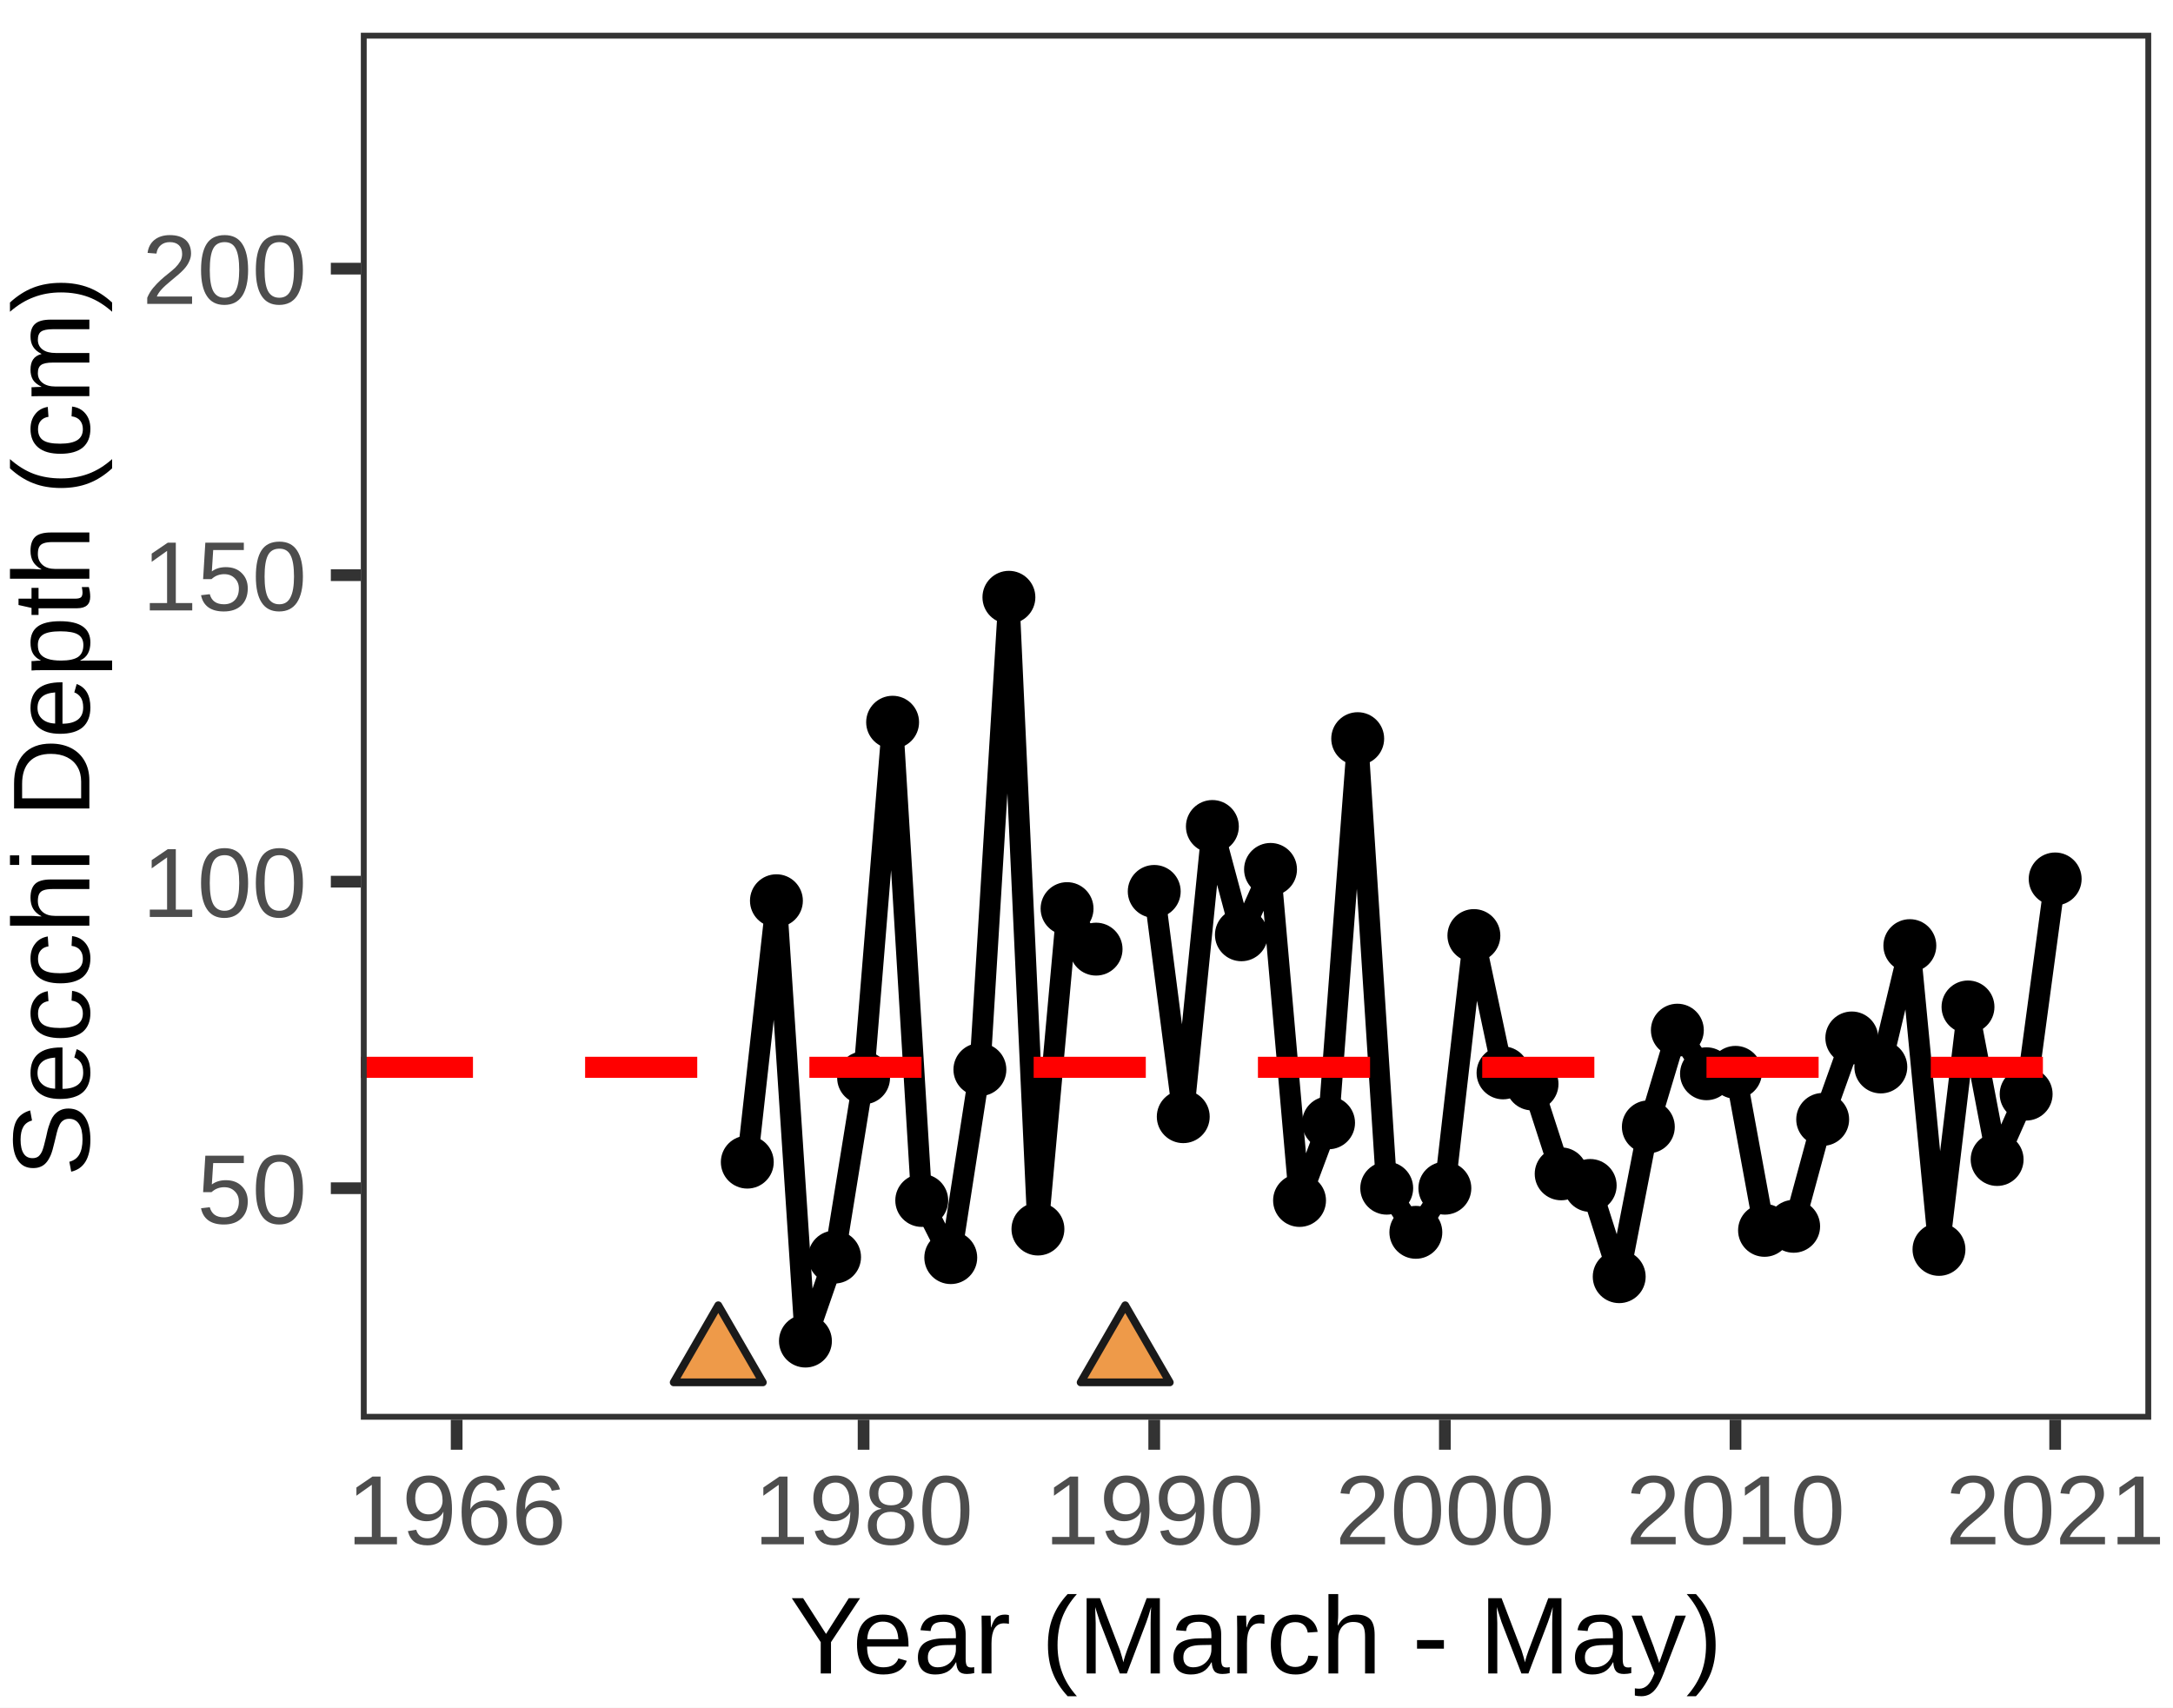
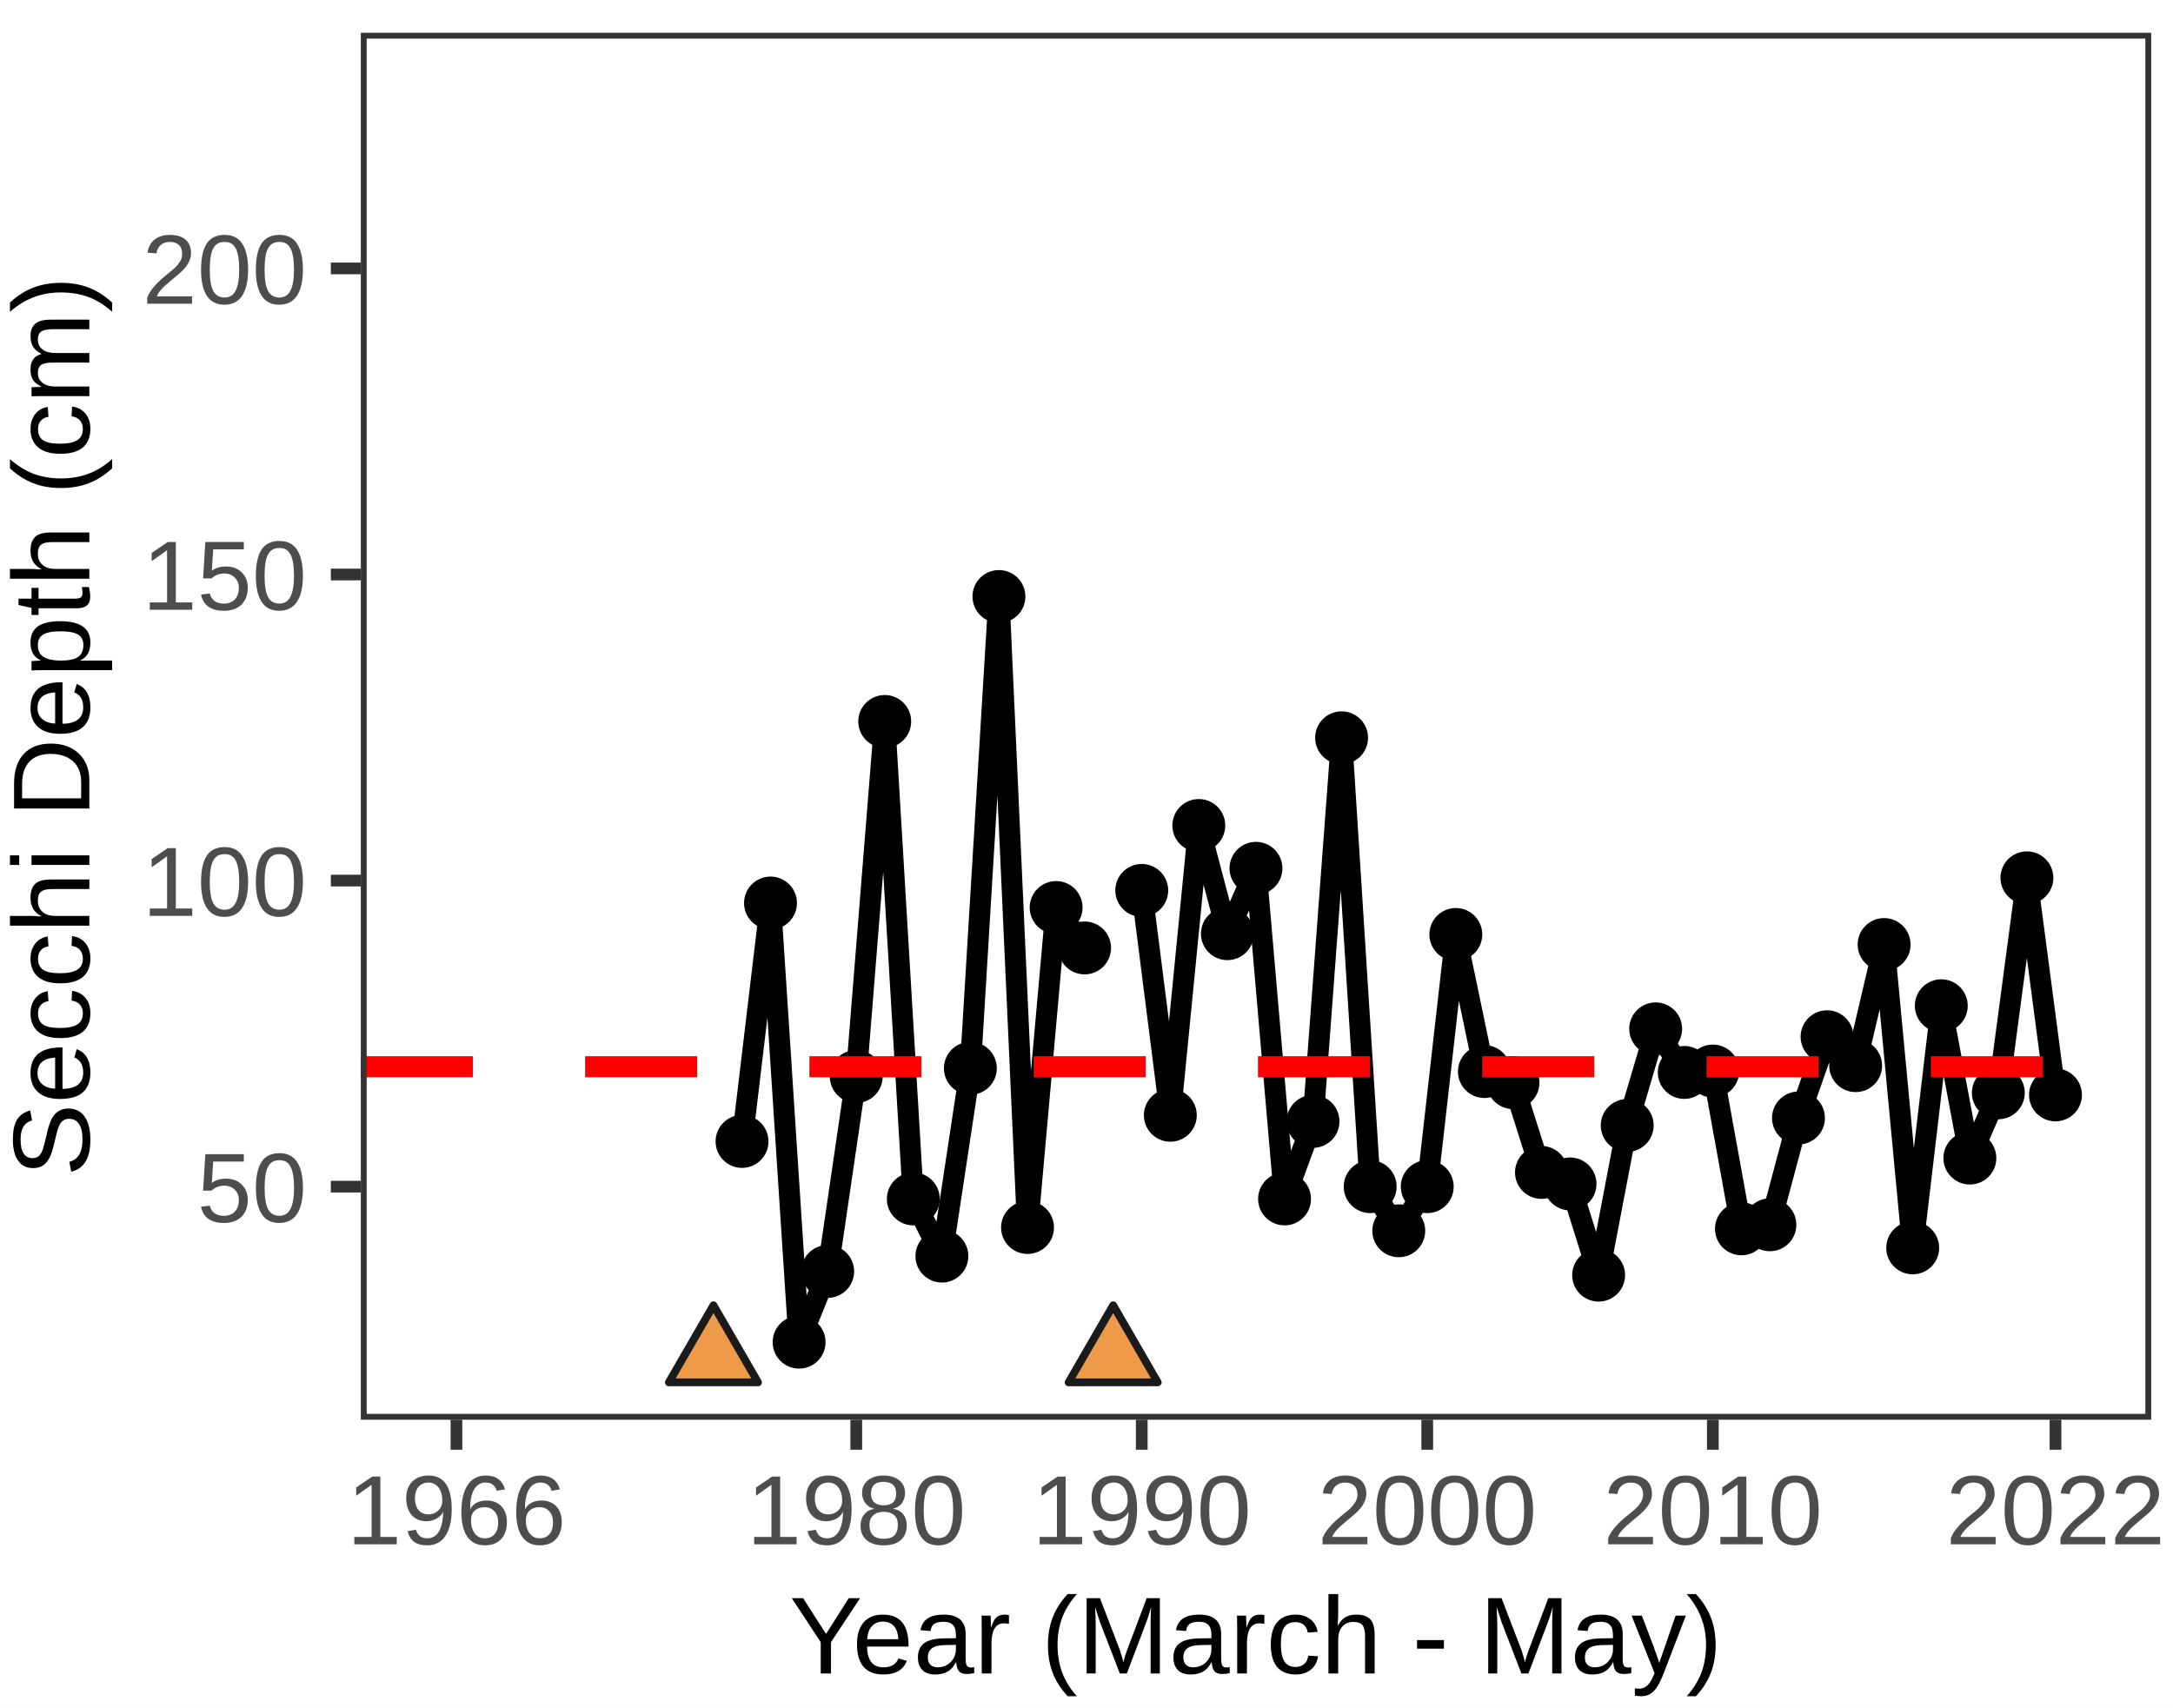
<svg xmlns="http://www.w3.org/2000/svg" class="svglite" width="198.43pt" height="155.91pt" viewBox="0 0 198.43 155.91">
  <defs>
    <style type="text/css">
    .svglite line, .svglite polyline, .svglite polygon, .svglite path, .svglite rect, .svglite circle {
      fill: none;
      stroke: #000000;
      stroke-linecap: round;
      stroke-linejoin: round;
      stroke-miterlimit: 10.00;
    }
    .svglite text {
      white-space: pre;
    }
  </style>
  </defs>
  <rect width="100%" height="100%" style="stroke: none; fill: #FFFFFF;" />
  <defs>
    <clipPath id="cpMC4wMHwxOTguNDN8MC4wMHwxNTUuOTE=">
      <rect x="0.00" y="0.00" width="198.43" height="155.91" />
    </clipPath>
  </defs>
  <g clip-path="url(#cpMC4wMHwxOTguNDN8MC4wMHwxNTUuOTE=)">
    <rect x="0.00" y="0.00" width="198.43" height="155.91" style="stroke-width: 1.07; stroke: #FFFFFF; fill: #FFFFFF;" />
  </g>
  <defs>
    <clipPath id="cpMzIuOTV8MTk2LjQzfDIuOTl8MTI5LjY0">
      <rect x="32.95" y="2.99" width="163.49" height="126.65" />
    </clipPath>
  </defs>
  <g clip-path="url(#cpMzIuOTV8MTk2LjQzfDIuOTl8MTI5LjY0)">
    <rect x="32.95" y="2.99" width="163.49" height="126.65" style="stroke-width: 1.07; stroke: none; fill: #FFFFFF;" />
-     <polyline points="68.24,106.12 70.90,82.25 73.55,122.46 76.21,114.79 78.86,98.42 81.51,65.95 84.17,109.62 86.82,114.84 89.48,97.67 92.13,54.54 94.78,112.23 97.44,82.97 100.09,86.67 " style="stroke-width: 1.92; stroke-linecap: butt;" />
-     <polyline points="105.40,81.40 108.05,101.97 110.71,75.47 113.36,85.36 116.02,79.39 118.67,109.62 121.32,102.53 123.98,67.45 126.63,108.50 129.29,112.53 131.94,108.50 134.59,85.43 137.25,97.97 139.90,98.98 142.56,107.19 145.21,108.25 147.86,116.58 150.52,102.90 153.17,94.07 155.83,98.05 158.48,97.92 161.13,112.35 163.79,111.98 166.44,102.22 169.10,94.78 171.75,97.43 174.40,86.35 177.06,114.09 179.71,91.95 182.37,105.88 185.02,99.91 187.67,80.26 " style="stroke-width: 1.92; stroke-linecap: butt;" />
-     <circle cx="68.24" cy="106.12" r="2.06" style="stroke-width: 0.71; fill: #000000;" />
-     <circle cx="70.90" cy="82.25" r="2.06" style="stroke-width: 0.71; fill: #000000;" />
-     <circle cx="73.55" cy="122.46" r="2.06" style="stroke-width: 0.71; fill: #000000;" />
-     <circle cx="76.21" cy="114.79" r="2.06" style="stroke-width: 0.71; fill: #000000;" />
-     <circle cx="78.86" cy="98.42" r="2.06" style="stroke-width: 0.71; fill: #000000;" />
-     <circle cx="81.51" cy="65.95" r="2.06" style="stroke-width: 0.71; fill: #000000;" />
-     <circle cx="84.17" cy="109.62" r="2.06" style="stroke-width: 0.71; fill: #000000;" />
-     <circle cx="86.82" cy="114.84" r="2.06" style="stroke-width: 0.71; fill: #000000;" />
-     <circle cx="89.48" cy="97.67" r="2.06" style="stroke-width: 0.71; fill: #000000;" />
-     <circle cx="92.13" cy="54.54" r="2.06" style="stroke-width: 0.71; fill: #000000;" />
-     <circle cx="94.78" cy="112.23" r="2.06" style="stroke-width: 0.71; fill: #000000;" />
-     <circle cx="97.44" cy="82.97" r="2.06" style="stroke-width: 0.71; fill: #000000;" />
-     <circle cx="100.09" cy="86.67" r="2.06" style="stroke-width: 0.71; fill: #000000;" />
-     <circle cx="105.40" cy="81.40" r="2.06" style="stroke-width: 0.71; fill: #000000;" />
-     <circle cx="108.05" cy="101.97" r="2.06" style="stroke-width: 0.71; fill: #000000;" />
-     <circle cx="110.71" cy="75.47" r="2.06" style="stroke-width: 0.71; fill: #000000;" />
-     <circle cx="113.36" cy="85.36" r="2.06" style="stroke-width: 0.71; fill: #000000;" />
-     <circle cx="116.02" cy="79.39" r="2.06" style="stroke-width: 0.71; fill: #000000;" />
-     <circle cx="118.67" cy="109.62" r="2.06" style="stroke-width: 0.71; fill: #000000;" />
-     <circle cx="121.32" cy="102.53" r="2.06" style="stroke-width: 0.71; fill: #000000;" />
-     <circle cx="123.98" cy="67.45" r="2.06" style="stroke-width: 0.71; fill: #000000;" />
-     <circle cx="126.63" cy="108.50" r="2.06" style="stroke-width: 0.71; fill: #000000;" />
-     <circle cx="129.29" cy="112.53" r="2.06" style="stroke-width: 0.71; fill: #000000;" />
-     <circle cx="131.94" cy="108.50" r="2.06" style="stroke-width: 0.71; fill: #000000;" />
-     <circle cx="134.59" cy="85.43" r="2.06" style="stroke-width: 0.71; fill: #000000;" />
-     <circle cx="137.25" cy="97.97" r="2.06" style="stroke-width: 0.71; fill: #000000;" />
-     <circle cx="139.90" cy="98.98" r="2.06" style="stroke-width: 0.71; fill: #000000;" />
-     <circle cx="142.56" cy="107.19" r="2.06" style="stroke-width: 0.71; fill: #000000;" />
-     <circle cx="145.21" cy="108.25" r="2.06" style="stroke-width: 0.71; fill: #000000;" />
-     <circle cx="147.86" cy="116.58" r="2.06" style="stroke-width: 0.71; fill: #000000;" />
-     <circle cx="150.52" cy="102.90" r="2.06" style="stroke-width: 0.71; fill: #000000;" />
-     <circle cx="153.17" cy="94.07" r="2.06" style="stroke-width: 0.71; fill: #000000;" />
-     <circle cx="155.83" cy="98.05" r="2.06" style="stroke-width: 0.71; fill: #000000;" />
-     <circle cx="158.48" cy="97.92" r="2.06" style="stroke-width: 0.71; fill: #000000;" />
-     <circle cx="161.13" cy="112.35" r="2.06" style="stroke-width: 0.71; fill: #000000;" />
-     <circle cx="163.79" cy="111.98" r="2.06" style="stroke-width: 0.71; fill: #000000;" />
-     <circle cx="166.44" cy="102.22" r="2.06" style="stroke-width: 0.71; fill: #000000;" />
-     <circle cx="169.10" cy="94.78" r="2.06" style="stroke-width: 0.71; fill: #000000;" />
-     <circle cx="171.75" cy="97.43" r="2.06" style="stroke-width: 0.71; fill: #000000;" />
-     <circle cx="174.40" cy="86.35" r="2.06" style="stroke-width: 0.71; fill: #000000;" />
-     <circle cx="177.06" cy="114.09" r="2.06" style="stroke-width: 0.71; fill: #000000;" />
-     <circle cx="179.71" cy="91.95" r="2.06" style="stroke-width: 0.71; fill: #000000;" />
-     <circle cx="182.37" cy="105.88" r="2.06" style="stroke-width: 0.71; fill: #000000;" />
-     <circle cx="185.02" cy="99.91" r="2.06" style="stroke-width: 0.71; fill: #000000;" />
-     <circle cx="187.67" cy="80.26" r="2.06" style="stroke-width: 0.71; fill: #000000;" />
-     <polygon points="65.59,119.19 69.66,126.23 61.52,126.23 " style="stroke-width: 0.71; stroke: #1A1A1A; fill: #EE9A49;" />
-     <polygon points="102.75,119.19 106.82,126.23 98.68,126.23 " style="stroke-width: 0.71; stroke: #1A1A1A; fill: #EE9A49;" />
-     <line x1="32.95" y1="97.46" x2="196.43" y2="97.46" style="stroke-width: 1.92; stroke: #FF0000; stroke-dasharray: 10.24,10.24; stroke-linecap: butt;" />
+     <polyline points="67.76,104.23 70.36,82.46 72.97,122.56 75.58,116.10 78.19,98.30 80.79,65.88 83.40,109.48 86.01,114.70 88.61,97.55 91.22,54.47 93.83,112.09 96.44,82.87 99.04,86.56 " style="stroke-width: 1.92; stroke-linecap: butt;" />
+     <polyline points="104.26,81.31 106.87,101.84 109.47,75.38 112.08,85.26 114.69,79.29 117.30,109.48 119.90,102.40 122.51,67.37 125.12,108.36 127.73,112.39 130.33,108.36 132.94,85.33 135.55,97.85 138.16,98.86 140.76,107.06 143.37,108.11 145.98,116.44 148.59,102.77 151.19,93.95 153.80,97.93 156.41,97.80 159.02,112.21 161.62,111.84 164.23,102.09 166.84,94.67 169.45,97.31 172.05,86.25 174.66,113.95 177.27,91.84 179.88,105.75 182.48,99.79 185.09,80.16 187.70,99.98 " style="stroke-width: 1.92; stroke-linecap: butt;" />
+     <circle cx="67.76" cy="104.23" r="2.06" style="stroke-width: 0.71; fill: #000000;" />
+     <circle cx="70.36" cy="82.46" r="2.06" style="stroke-width: 0.71; fill: #000000;" />
+     <circle cx="72.97" cy="122.56" r="2.06" style="stroke-width: 0.71; fill: #000000;" />
+     <circle cx="75.58" cy="116.10" r="2.06" style="stroke-width: 0.71; fill: #000000;" />
+     <circle cx="78.19" cy="98.30" r="2.06" style="stroke-width: 0.71; fill: #000000;" />
+     <circle cx="80.79" cy="65.88" r="2.06" style="stroke-width: 0.71; fill: #000000;" />
+     <circle cx="83.40" cy="109.48" r="2.06" style="stroke-width: 0.71; fill: #000000;" />
+     <circle cx="86.01" cy="114.70" r="2.06" style="stroke-width: 0.71; fill: #000000;" />
+     <circle cx="88.61" cy="97.55" r="2.06" style="stroke-width: 0.71; fill: #000000;" />
+     <circle cx="91.22" cy="54.47" r="2.06" style="stroke-width: 0.71; fill: #000000;" />
+     <circle cx="93.83" cy="112.09" r="2.06" style="stroke-width: 0.71; fill: #000000;" />
+     <circle cx="96.44" cy="82.87" r="2.06" style="stroke-width: 0.71; fill: #000000;" />
+     <circle cx="99.04" cy="86.56" r="2.06" style="stroke-width: 0.71; fill: #000000;" />
+     <circle cx="104.26" cy="81.31" r="2.06" style="stroke-width: 0.71; fill: #000000;" />
+     <circle cx="106.87" cy="101.84" r="2.06" style="stroke-width: 0.71; fill: #000000;" />
+     <circle cx="109.47" cy="75.38" r="2.06" style="stroke-width: 0.71; fill: #000000;" />
+     <circle cx="112.08" cy="85.26" r="2.06" style="stroke-width: 0.71; fill: #000000;" />
+     <circle cx="114.69" cy="79.29" r="2.06" style="stroke-width: 0.71; fill: #000000;" />
+     <circle cx="117.30" cy="109.48" r="2.06" style="stroke-width: 0.71; fill: #000000;" />
+     <circle cx="119.90" cy="102.40" r="2.06" style="stroke-width: 0.71; fill: #000000;" />
+     <circle cx="122.51" cy="67.37" r="2.06" style="stroke-width: 0.71; fill: #000000;" />
+     <circle cx="125.12" cy="108.36" r="2.06" style="stroke-width: 0.71; fill: #000000;" />
+     <circle cx="127.73" cy="112.39" r="2.06" style="stroke-width: 0.71; fill: #000000;" />
+     <circle cx="130.33" cy="108.36" r="2.06" style="stroke-width: 0.71; fill: #000000;" />
+     <circle cx="132.94" cy="85.33" r="2.06" style="stroke-width: 0.71; fill: #000000;" />
+     <circle cx="135.55" cy="97.85" r="2.06" style="stroke-width: 0.71; fill: #000000;" />
+     <circle cx="138.16" cy="98.86" r="2.06" style="stroke-width: 0.71; fill: #000000;" />
+     <circle cx="140.76" cy="107.06" r="2.06" style="stroke-width: 0.71; fill: #000000;" />
+     <circle cx="143.37" cy="108.11" r="2.06" style="stroke-width: 0.71; fill: #000000;" />
+     <circle cx="145.98" cy="116.44" r="2.06" style="stroke-width: 0.71; fill: #000000;" />
+     <circle cx="148.59" cy="102.77" r="2.06" style="stroke-width: 0.71; fill: #000000;" />
+     <circle cx="151.19" cy="93.95" r="2.06" style="stroke-width: 0.71; fill: #000000;" />
+     <circle cx="153.80" cy="97.93" r="2.06" style="stroke-width: 0.71; fill: #000000;" />
+     <circle cx="156.41" cy="97.80" r="2.06" style="stroke-width: 0.71; fill: #000000;" />
+     <circle cx="159.02" cy="112.21" r="2.06" style="stroke-width: 0.71; fill: #000000;" />
+     <circle cx="161.62" cy="111.84" r="2.06" style="stroke-width: 0.71; fill: #000000;" />
+     <circle cx="164.23" cy="102.09" r="2.06" style="stroke-width: 0.71; fill: #000000;" />
+     <circle cx="166.84" cy="94.67" r="2.06" style="stroke-width: 0.71; fill: #000000;" />
+     <circle cx="169.45" cy="97.31" r="2.06" style="stroke-width: 0.71; fill: #000000;" />
+     <circle cx="172.05" cy="86.25" r="2.06" style="stroke-width: 0.71; fill: #000000;" />
+     <circle cx="174.66" cy="113.95" r="2.06" style="stroke-width: 0.71; fill: #000000;" />
+     <circle cx="177.27" cy="91.84" r="2.06" style="stroke-width: 0.71; fill: #000000;" />
+     <circle cx="179.88" cy="105.75" r="2.06" style="stroke-width: 0.71; fill: #000000;" />
+     <circle cx="182.48" cy="99.79" r="2.06" style="stroke-width: 0.71; fill: #000000;" />
+     <circle cx="185.09" cy="80.16" r="2.06" style="stroke-width: 0.71; fill: #000000;" />
+     <circle cx="187.70" cy="99.98" r="2.06" style="stroke-width: 0.71; fill: #000000;" />
+     <polygon points="65.15,119.19 69.22,126.23 61.08,126.23 " style="stroke-width: 0.71; stroke: #1A1A1A; fill: #EE9A49;" />
+     <polygon points="101.65,119.19 105.72,126.23 97.58,126.23 " style="stroke-width: 0.71; stroke: #1A1A1A; fill: #EE9A49;" />
+     <line x1="32.95" y1="97.41" x2="196.43" y2="97.41" style="stroke-width: 1.92; stroke: #FF0000; stroke-dasharray: 10.24,10.24; stroke-linecap: butt;" />
    <rect x="32.95" y="2.99" width="163.49" height="126.65" style="stroke-width: 1.07; stroke: #333333;" />
  </g>
  <g clip-path="url(#cpMC4wMHwxOTguNDN8MC4wMHwxNTUuOTE=)">
-     <text x="28.01" y="111.72" text-anchor="end" style="font-size: 9.00px;fill: #4D4D4D; font-family: &quot;Arial&quot;;" textLength="10.01px" lengthAdjust="spacingAndGlyphs">50</text>
-     <text x="28.01" y="83.73" text-anchor="end" style="font-size: 9.00px;fill: #4D4D4D; font-family: &quot;Arial&quot;;" textLength="15.01px" lengthAdjust="spacingAndGlyphs">100</text>
-     <text x="28.01" y="55.74" text-anchor="end" style="font-size: 9.00px;fill: #4D4D4D; font-family: &quot;Arial&quot;;" textLength="15.01px" lengthAdjust="spacingAndGlyphs">150</text>
-     <text x="28.01" y="27.75" text-anchor="end" style="font-size: 9.00px;fill: #4D4D4D; font-family: &quot;Arial&quot;;" textLength="15.01px" lengthAdjust="spacingAndGlyphs">200</text>
-     <polyline points="30.21,108.50 32.95,108.50 " style="stroke-width: 1.07; stroke: #333333; stroke-linecap: butt;" />
-     <polyline points="30.21,80.51 32.95,80.51 " style="stroke-width: 1.07; stroke: #333333; stroke-linecap: butt;" />
-     <polyline points="30.21,52.52 32.95,52.52 " style="stroke-width: 1.07; stroke: #333333; stroke-linecap: butt;" />
-     <polyline points="30.21,24.53 32.95,24.53 " style="stroke-width: 1.07; stroke: #333333; stroke-linecap: butt;" />
-     <polyline points="41.70,132.38 41.70,129.64 " style="stroke-width: 1.07; stroke: #333333; stroke-linecap: butt;" />
-     <polyline points="78.86,132.38 78.86,129.64 " style="stroke-width: 1.07; stroke: #333333; stroke-linecap: butt;" />
-     <polyline points="105.40,132.38 105.40,129.64 " style="stroke-width: 1.07; stroke: #333333; stroke-linecap: butt;" />
-     <polyline points="131.94,132.38 131.94,129.64 " style="stroke-width: 1.07; stroke: #333333; stroke-linecap: butt;" />
-     <polyline points="158.48,132.38 158.48,129.64 " style="stroke-width: 1.07; stroke: #333333; stroke-linecap: butt;" />
-     <polyline points="187.67,132.38 187.67,129.64 " style="stroke-width: 1.07; stroke: #333333; stroke-linecap: butt;" />
-     <text x="41.70" y="141.02" text-anchor="middle" style="font-size: 9.00px;fill: #4D4D4D; font-family: &quot;Arial&quot;;" textLength="20.02px" lengthAdjust="spacingAndGlyphs">1966</text>
-     <text x="78.86" y="141.02" text-anchor="middle" style="font-size: 9.00px;fill: #4D4D4D; font-family: &quot;Arial&quot;;" textLength="20.02px" lengthAdjust="spacingAndGlyphs">1980</text>
-     <text x="105.40" y="141.02" text-anchor="middle" style="font-size: 9.00px;fill: #4D4D4D; font-family: &quot;Arial&quot;;" textLength="20.02px" lengthAdjust="spacingAndGlyphs">1990</text>
-     <text x="131.94" y="141.02" text-anchor="middle" style="font-size: 9.00px;fill: #4D4D4D; font-family: &quot;Arial&quot;;" textLength="20.02px" lengthAdjust="spacingAndGlyphs">2000</text>
-     <text x="158.48" y="141.02" text-anchor="middle" style="font-size: 9.00px;fill: #4D4D4D; font-family: &quot;Arial&quot;;" textLength="20.02px" lengthAdjust="spacingAndGlyphs">2010</text>
-     <text x="187.67" y="141.02" text-anchor="middle" style="font-size: 9.00px;fill: #4D4D4D; font-family: &quot;Arial&quot;;" textLength="20.02px" lengthAdjust="spacingAndGlyphs">2021</text>
+     <text x="28.01" y="111.58" text-anchor="end" style="font-size: 9.00px;fill: #4D4D4D; font-family: &quot;Arial&quot;;" textLength="10.01px" lengthAdjust="spacingAndGlyphs">50</text>
+     <text x="28.01" y="83.63" text-anchor="end" style="font-size: 9.00px;fill: #4D4D4D; font-family: &quot;Arial&quot;;" textLength="15.01px" lengthAdjust="spacingAndGlyphs">100</text>
+     <text x="28.01" y="55.68" text-anchor="end" style="font-size: 9.00px;fill: #4D4D4D; font-family: &quot;Arial&quot;;" textLength="15.01px" lengthAdjust="spacingAndGlyphs">150</text>
+     <text x="28.01" y="27.73" text-anchor="end" style="font-size: 9.00px;fill: #4D4D4D; font-family: &quot;Arial&quot;;" textLength="15.01px" lengthAdjust="spacingAndGlyphs">200</text>
+     <polyline points="30.21,108.36 32.95,108.36 " style="stroke-width: 1.07; stroke: #333333; stroke-linecap: butt;" />
+     <polyline points="30.21,80.41 32.95,80.41 " style="stroke-width: 1.07; stroke: #333333; stroke-linecap: butt;" />
+     <polyline points="30.21,52.46 32.95,52.46 " style="stroke-width: 1.07; stroke: #333333; stroke-linecap: butt;" />
+     <polyline points="30.21,24.51 32.95,24.51 " style="stroke-width: 1.07; stroke: #333333; stroke-linecap: butt;" />
+     <polyline points="41.68,132.38 41.68,129.64 " style="stroke-width: 1.07; stroke: #333333; stroke-linecap: butt;" />
+     <polyline points="78.19,132.38 78.19,129.64 " style="stroke-width: 1.07; stroke: #333333; stroke-linecap: butt;" />
+     <polyline points="104.26,132.38 104.26,129.64 " style="stroke-width: 1.07; stroke: #333333; stroke-linecap: butt;" />
+     <polyline points="130.33,132.38 130.33,129.64 " style="stroke-width: 1.07; stroke: #333333; stroke-linecap: butt;" />
+     <polyline points="156.41,132.38 156.41,129.64 " style="stroke-width: 1.07; stroke: #333333; stroke-linecap: butt;" />
+     <polyline points="187.70,132.38 187.70,129.64 " style="stroke-width: 1.07; stroke: #333333; stroke-linecap: butt;" />
+     <text x="41.68" y="141.02" text-anchor="middle" style="font-size: 9.00px;fill: #4D4D4D; font-family: &quot;Arial&quot;;" textLength="20.02px" lengthAdjust="spacingAndGlyphs">1966</text>
+     <text x="78.19" y="141.02" text-anchor="middle" style="font-size: 9.00px;fill: #4D4D4D; font-family: &quot;Arial&quot;;" textLength="20.02px" lengthAdjust="spacingAndGlyphs">1980</text>
+     <text x="104.26" y="141.02" text-anchor="middle" style="font-size: 9.00px;fill: #4D4D4D; font-family: &quot;Arial&quot;;" textLength="20.02px" lengthAdjust="spacingAndGlyphs">1990</text>
+     <text x="130.33" y="141.02" text-anchor="middle" style="font-size: 9.00px;fill: #4D4D4D; font-family: &quot;Arial&quot;;" textLength="20.02px" lengthAdjust="spacingAndGlyphs">2000</text>
+     <text x="156.41" y="141.02" text-anchor="middle" style="font-size: 9.00px;fill: #4D4D4D; font-family: &quot;Arial&quot;;" textLength="20.02px" lengthAdjust="spacingAndGlyphs">2010</text>
+     <text x="187.70" y="141.02" text-anchor="middle" style="font-size: 9.00px;fill: #4D4D4D; font-family: &quot;Arial&quot;;" textLength="20.02px" lengthAdjust="spacingAndGlyphs">2022</text>
    <text x="114.69" y="152.81" text-anchor="middle" style="font-size: 10.00px; font-family: &quot;Arial&quot;;" textLength="85.26px" lengthAdjust="spacingAndGlyphs">Year (March - May)</text>
    <text transform="translate(8.16,66.32) rotate(-90)" text-anchor="middle" style="font-size: 10.00px; font-family: &quot;Arial&quot;;" textLength="82.29px" lengthAdjust="spacingAndGlyphs">Secchi Depth (cm)</text>
  </g>
</svg>
